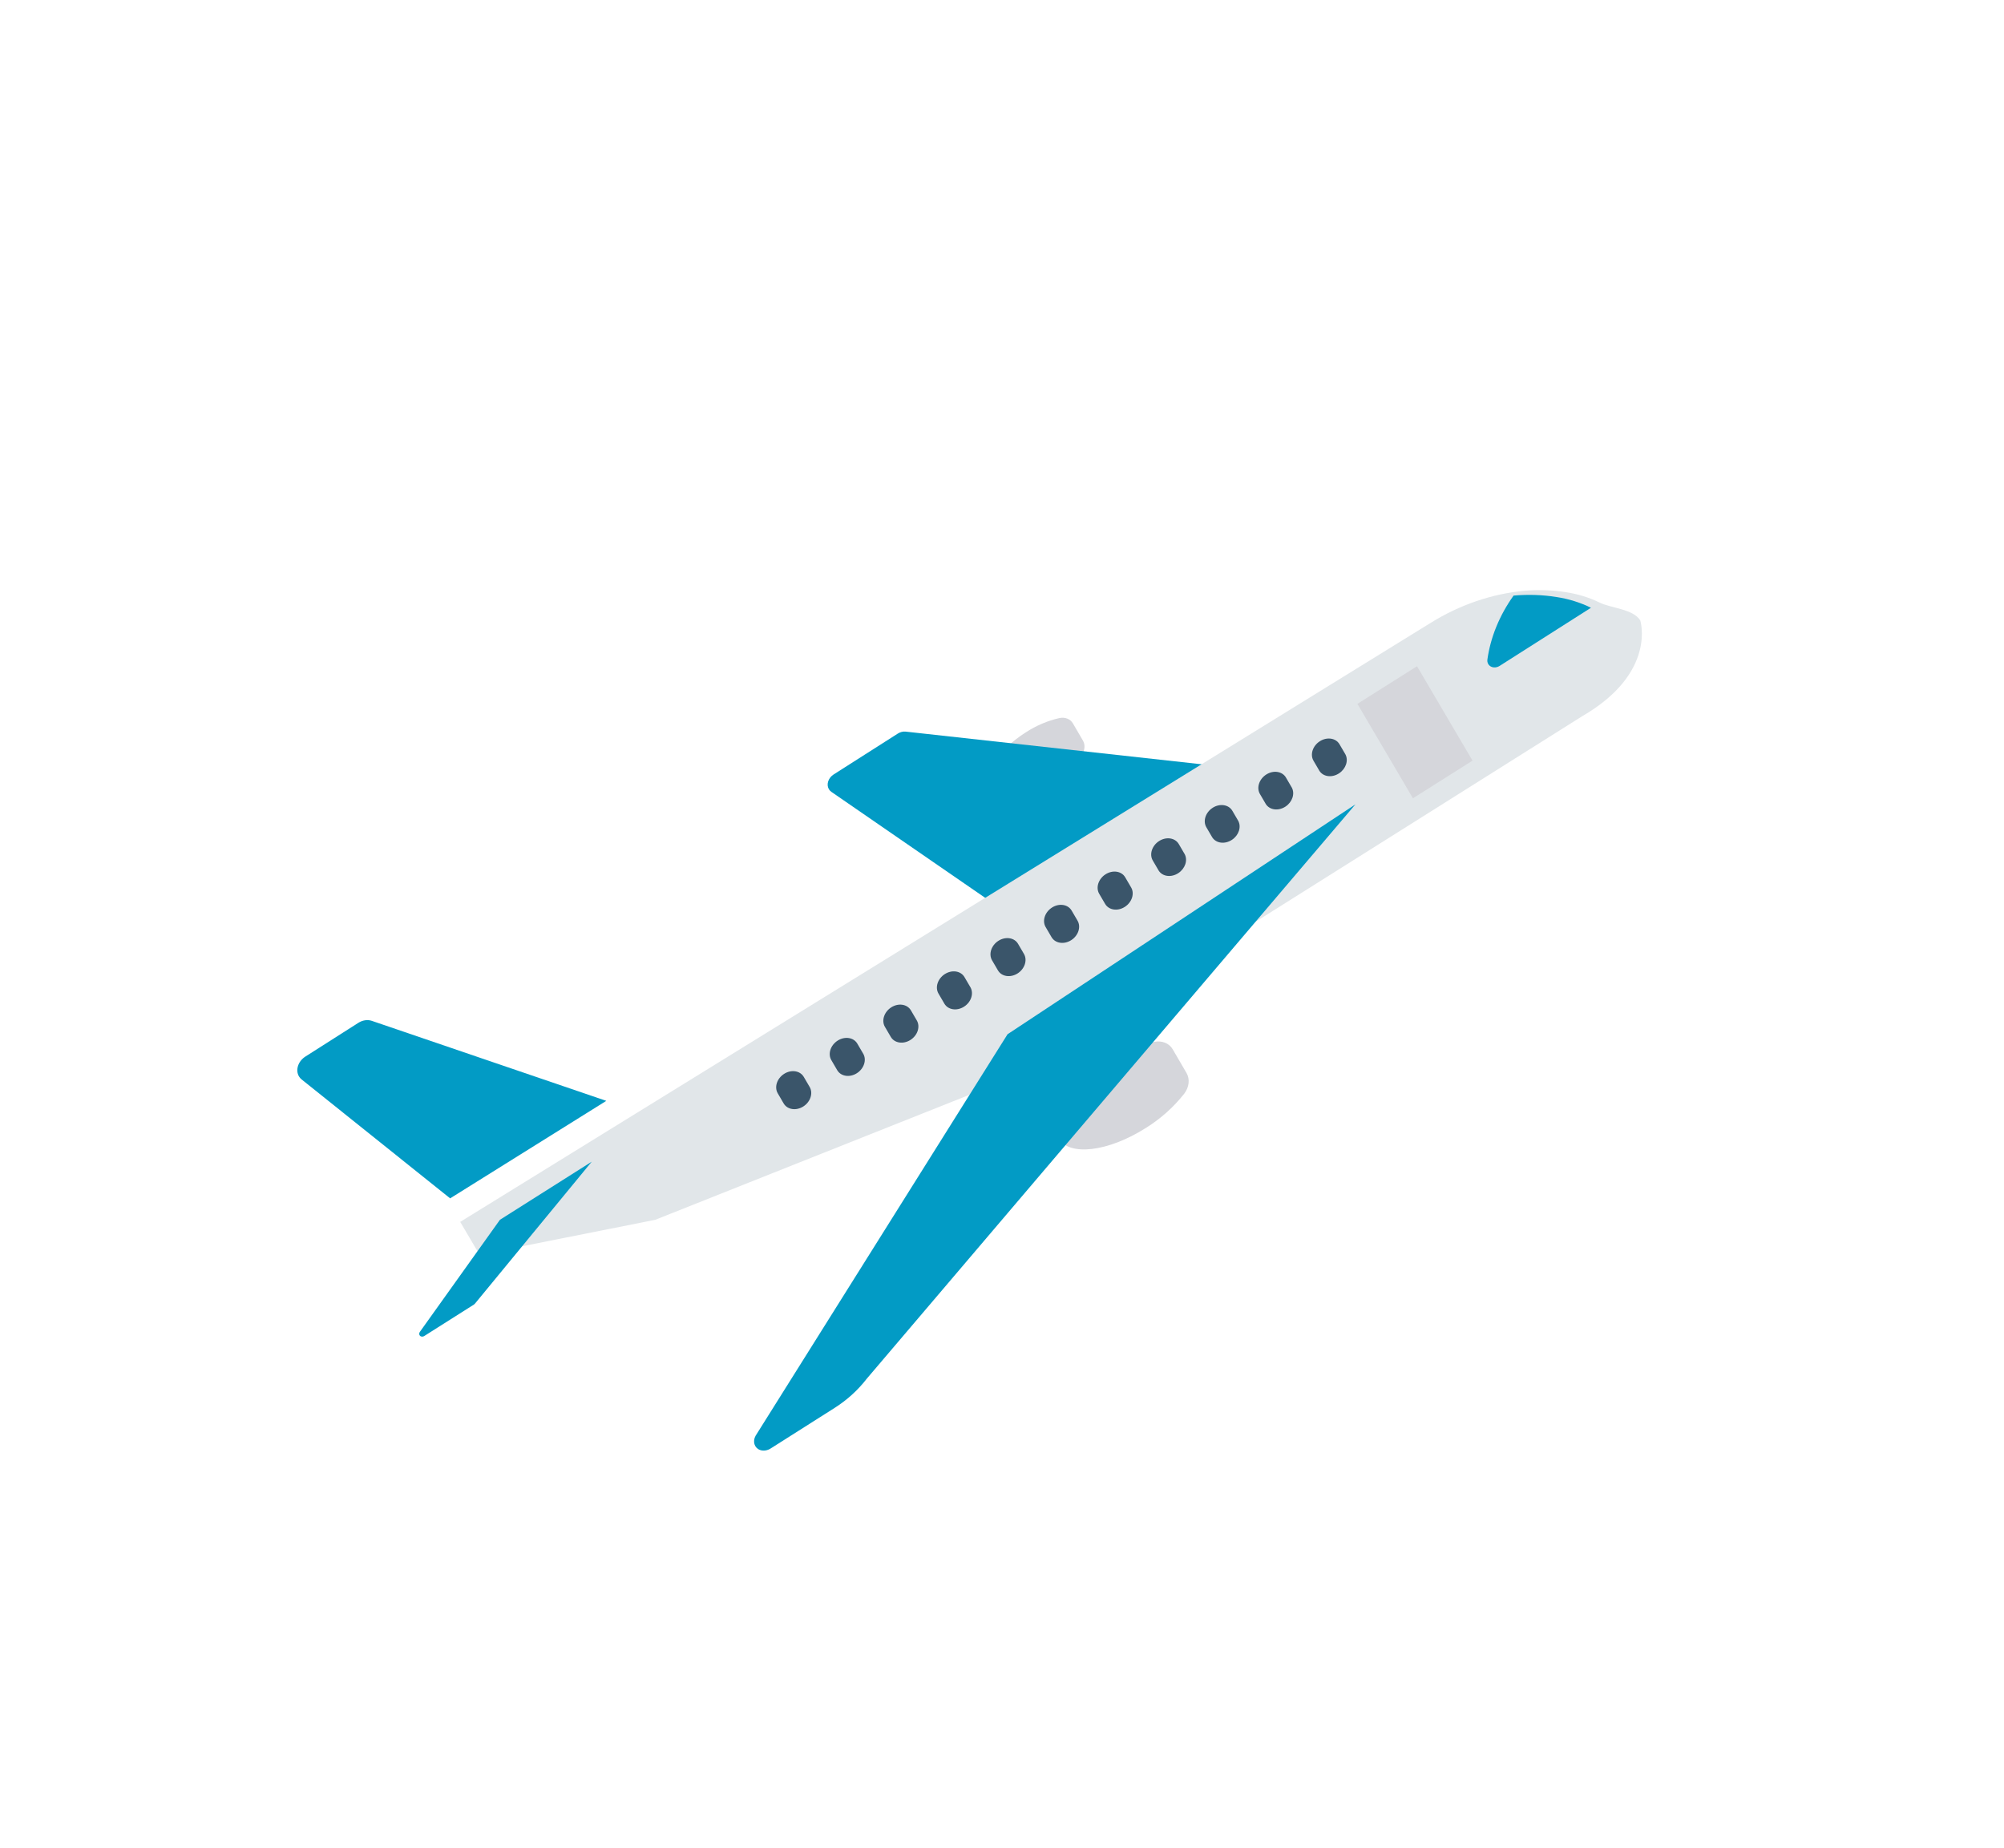
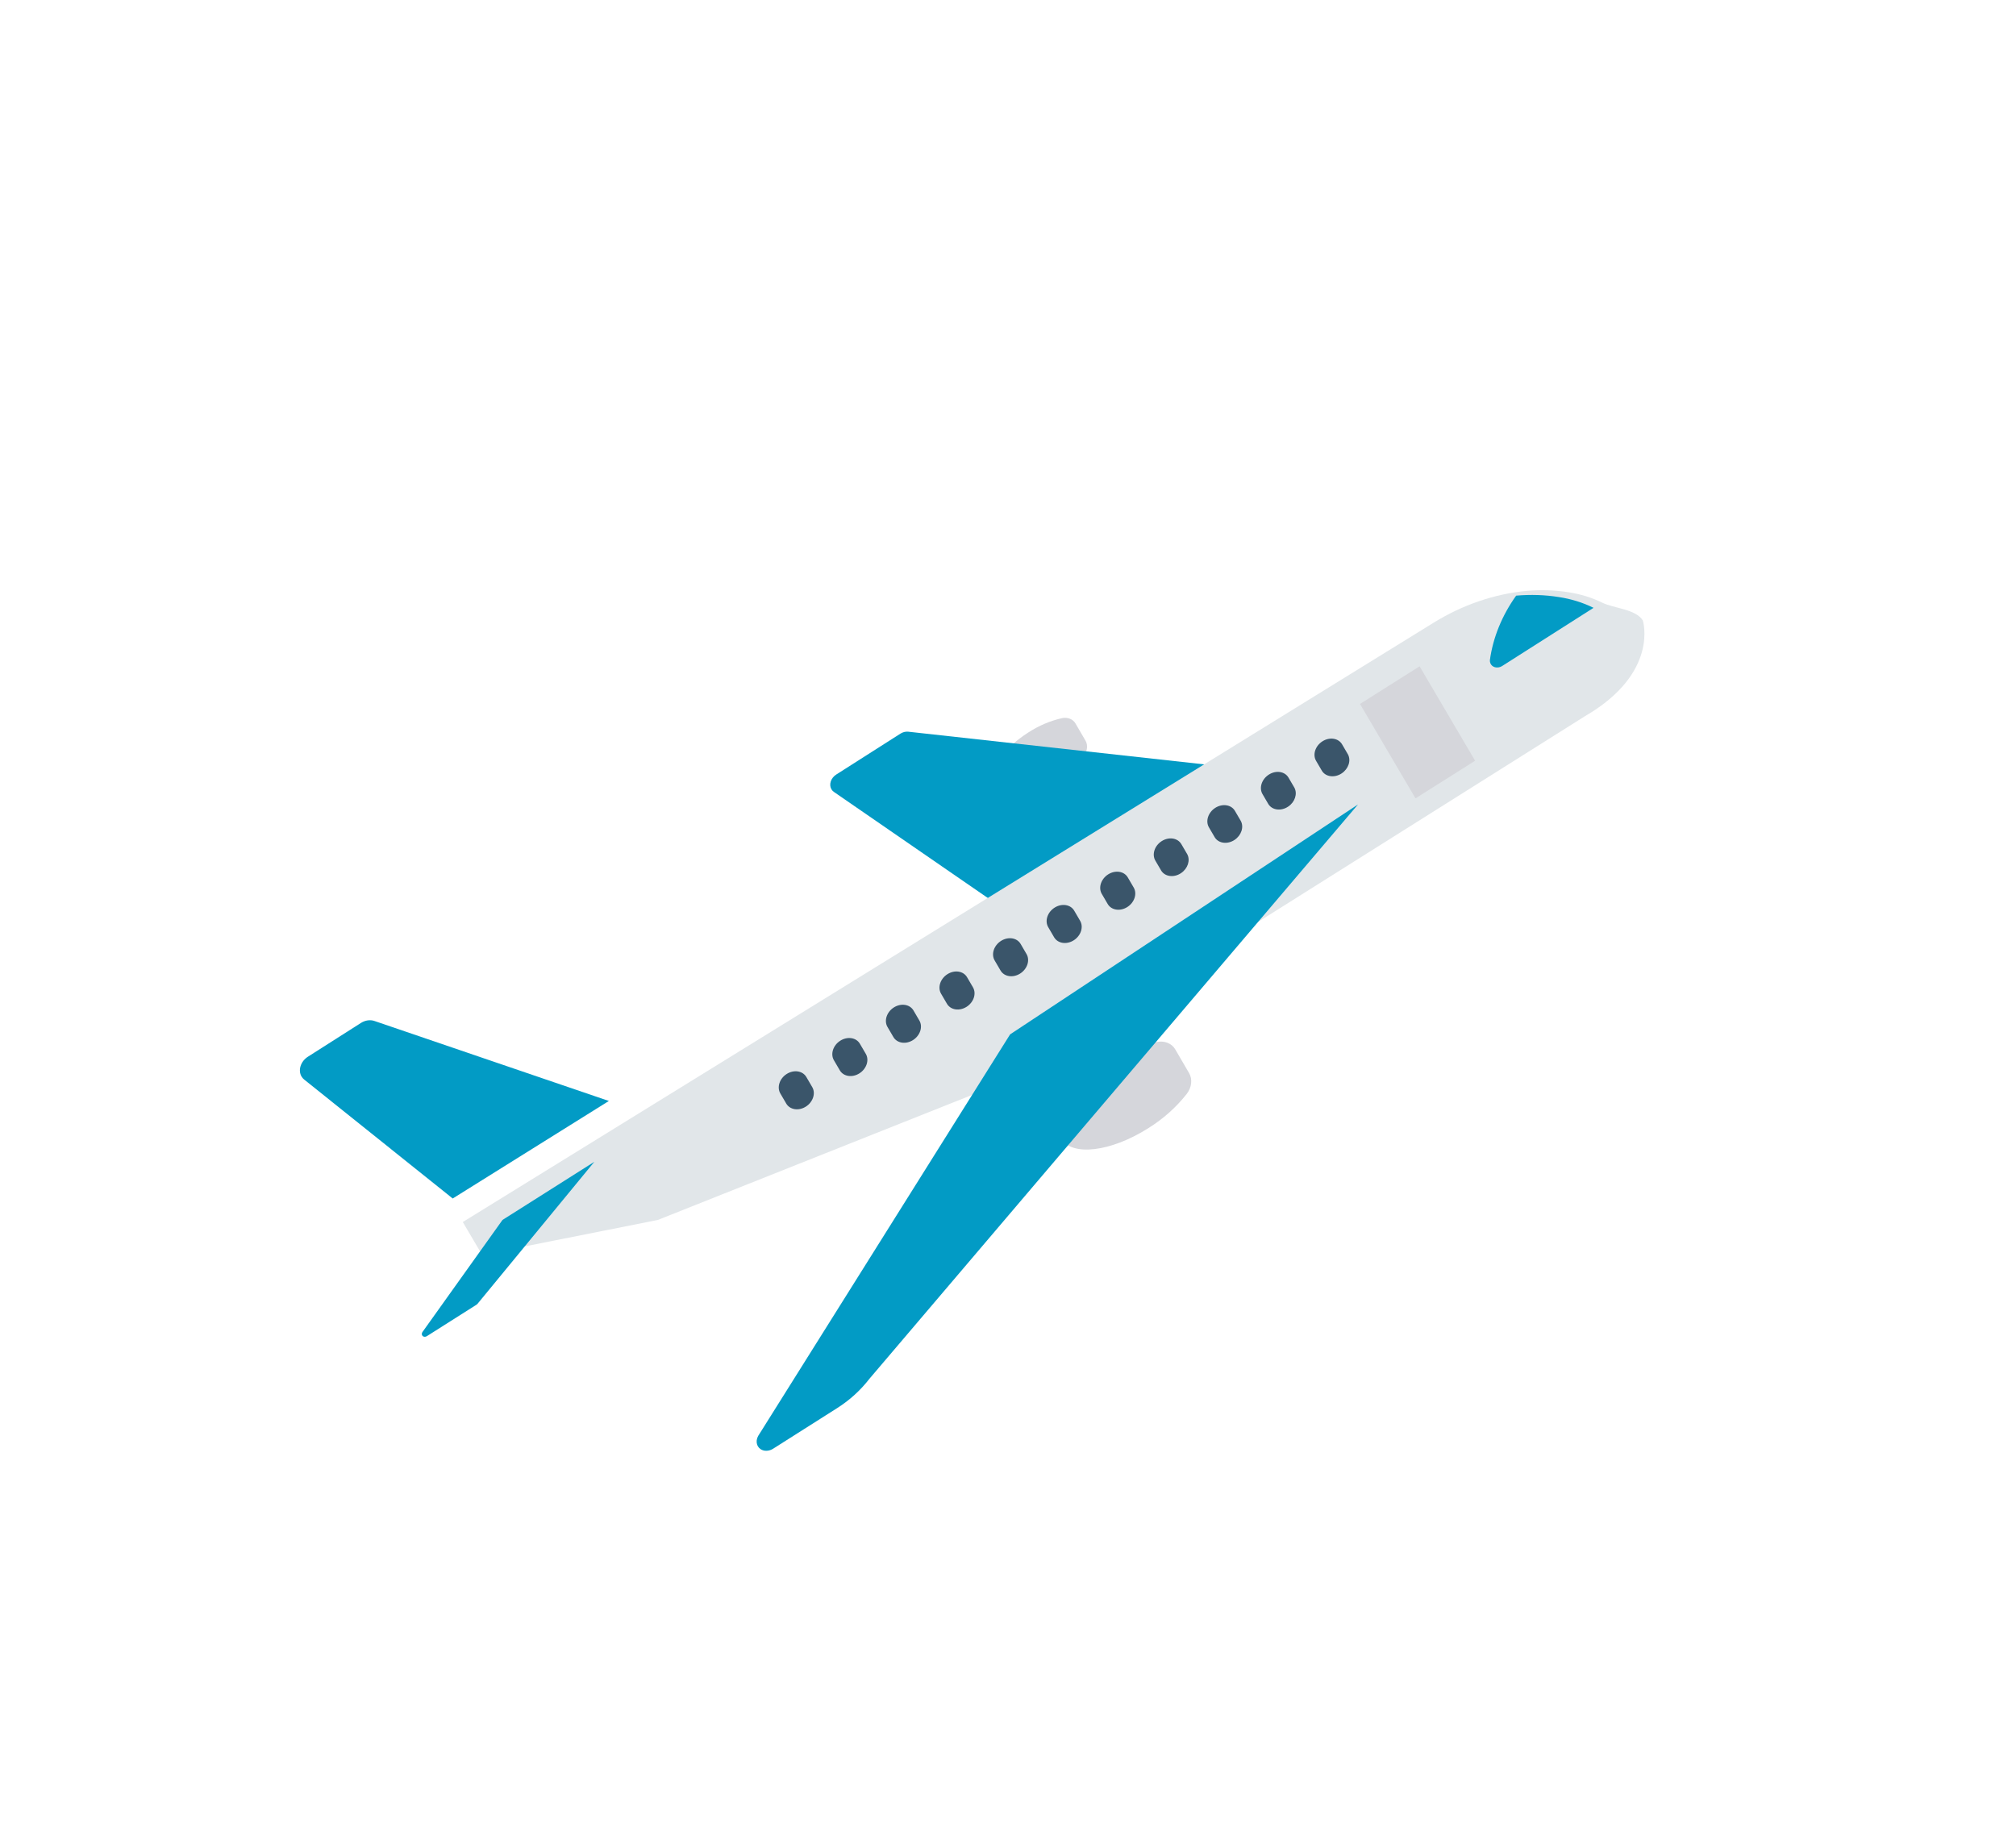
- <svg xmlns="http://www.w3.org/2000/svg" width="167" height="154" viewBox="0 0 167 154" fill="none">
-   <path d="M96.174 86.847C94.816 87.151 93.493 87.715 92.287 88.502C89.147 90.504 87.319 93.36 88.206 94.883C89.093 96.405 92.358 96.015 95.499 94.014C96.721 93.254 97.806 92.284 98.688 91.162C99.098 90.62 99.171 89.944 98.876 89.439L97.724 87.462C97.431 86.955 96.823 86.715 96.174 86.847Z" fill="#D5D6DB" />
-   <path d="M88.287 59.854C87.302 60.075 86.343 60.484 85.469 61.055C83.192 62.505 81.866 64.577 82.509 65.68C83.151 66.782 85.52 66.5 87.796 65.049C88.682 64.498 89.469 63.794 90.109 62.98C90.406 62.587 90.459 62.098 90.245 61.732L89.41 60.3C89.198 59.933 88.757 59.758 88.287 59.854Z" fill="#D5D6DB" />
-   <path d="M75.473 60.984C75.254 60.96 75.02 61.019 74.817 61.148L69.469 64.556C69.022 64.84 68.843 65.388 69.07 65.779C69.122 65.869 69.193 65.945 69.279 66.004L82.461 75.089L100.294 63.724L75.473 60.984Z" fill="#029BC5" />
-   <path d="M131.85 59.7L83.318 90.252L54.605 101.677L39.962 104.588L38.351 101.851L119.246 51.904C121.657 50.41 124.343 49.492 127.032 49.245C128.209 49.143 129.372 49.182 130.493 49.361C131.487 49.512 132.43 49.802 133.294 50.224C134.258 50.703 136.092 50.758 136.687 51.711C136.689 51.709 138.091 56.084 131.85 59.7Z" fill="#E1E6E9" />
-   <path d="M83.962 86.21L62.966 119.679C62.704 120.15 62.86 120.676 63.313 120.855C63.592 120.965 63.933 120.922 64.219 120.74L69.563 117.35C70.591 116.697 71.501 115.869 72.237 114.915L112.954 67.046L83.962 86.21Z" fill="#029BC5" />
-   <path d="M30.982 85.092C30.632 84.972 30.215 85.034 29.863 85.258L25.446 88.072C24.844 88.455 24.604 89.191 24.91 89.717C24.968 89.817 25.044 89.905 25.134 89.977L37.511 99.89L50.524 91.762L30.982 85.092Z" fill="#029BC5" />
-   <path d="M41.66 101.677L34.998 111.006C34.9 111.14 34.923 111.308 35.049 111.382C35.14 111.435 35.264 111.425 35.365 111.358L39.493 108.742C39.525 108.721 39.554 108.696 39.578 108.667L49.312 96.832L41.66 101.677Z" fill="#029BC5" />
-   <path d="M129.697 49.763C128.542 49.578 127.345 49.538 126.132 49.645C124.951 51.296 124.196 53.151 123.943 55.024C123.924 55.4 124.228 55.671 124.62 55.629C124.743 55.616 124.864 55.573 124.973 55.504L132.581 50.66C131.692 50.221 130.72 49.919 129.697 49.763Z" fill="#029BC5" />
-   <path d="M113.117 58.671L118.084 55.534L122.711 63.403L117.744 66.54L113.117 58.671Z" fill="#D5D6DB" />
-   <path d="M109.992 61.783C109.393 62.163 109.154 62.891 109.458 63.411L109.95 64.253C110.274 64.76 111.013 64.849 111.602 64.452C112.162 64.074 112.387 63.387 112.117 62.88L111.625 62.038C111.321 61.519 110.59 61.405 109.992 61.783Z" fill="#3A556A" />
-   <path d="M105.528 64.556C104.929 64.935 104.69 65.664 104.994 66.184L105.486 67.025C105.81 67.532 106.549 67.621 107.137 67.224C107.697 66.847 107.923 66.16 107.653 65.653L107.161 64.811C106.857 64.292 106.126 64.177 105.528 64.556Z" fill="#3A556A" />
-   <path d="M101.062 67.329C100.464 67.709 100.225 68.437 100.529 68.956L101.021 69.798C101.345 70.305 102.084 70.394 102.673 69.997C103.233 69.619 103.458 68.932 103.188 68.425L102.696 67.583C102.392 67.064 101.66 66.95 101.062 67.329Z" fill="#3A556A" />
-   <path d="M96.597 70.102C95.999 70.481 95.761 71.209 96.065 71.728L96.557 72.57C96.881 73.077 97.62 73.166 98.208 72.769C98.768 72.391 98.994 71.705 98.724 71.198L98.232 70.356C97.927 69.836 97.196 69.722 96.597 70.102Z" fill="#3A556A" />
-   <path d="M92.133 72.874C91.535 73.254 91.297 73.982 91.6 74.502L92.093 75.344C92.397 75.864 93.128 75.977 93.726 75.598C94.325 75.219 94.564 74.491 94.26 73.972L93.767 73.129C93.464 72.61 92.733 72.495 92.135 72.874C92.134 72.874 92.134 72.874 92.133 72.874Z" fill="#3A556A" />
-   <path d="M87.669 75.647C87.071 76.027 86.832 76.755 87.136 77.274L87.629 78.117C87.932 78.636 88.664 78.75 89.262 78.371C89.86 77.992 90.099 77.263 89.796 76.744L89.303 75.902C89 75.382 88.269 75.268 87.67 75.646C87.67 75.646 87.669 75.647 87.669 75.647Z" fill="#3A556A" />
-   <path d="M83.204 78.419C82.606 78.799 82.368 79.527 82.671 80.047L83.164 80.889C83.469 81.408 84.2 81.52 84.798 81.141C85.394 80.762 85.633 80.035 85.331 79.517L84.838 78.674C84.534 78.155 83.803 78.041 83.204 78.419Z" fill="#3A556A" />
-   <path d="M78.74 81.192C78.142 81.572 77.903 82.3 78.207 82.819L78.699 83.662C79.004 84.18 79.736 84.293 80.333 83.913C80.93 83.535 81.168 82.808 80.866 82.289L80.373 81.447C80.07 80.927 79.339 80.813 78.74 81.192Z" fill="#3A556A" />
-   <path d="M74.276 83.964C73.677 84.344 73.439 85.072 73.743 85.592L74.235 86.434C74.54 86.953 75.271 87.065 75.869 86.686C76.466 86.307 76.704 85.58 76.402 85.062L75.909 84.219C75.605 83.7 74.874 83.586 74.276 83.964Z" fill="#3A556A" />
-   <path d="M69.81 86.737C69.211 87.116 68.972 87.845 69.276 88.364L69.277 88.365L69.769 89.207C70.074 89.726 70.805 89.839 71.403 89.459C72 89.08 72.238 88.354 71.936 87.835L71.443 86.993C71.14 86.473 70.409 86.359 69.81 86.737Z" fill="#3A556A" />
-   <path d="M65.347 89.509C64.748 89.888 64.509 90.616 64.813 91.135L64.814 91.137L65.306 91.979C65.611 92.498 66.342 92.61 66.94 92.231C67.537 91.852 67.775 91.125 67.473 90.607L66.98 89.764C66.676 89.245 65.945 89.131 65.347 89.509Z" fill="#3A556A" />
+ <svg xmlns="http://www.w3.org/2000/svg" width="168" height="154" viewBox="0 0 168 154" fill="none">
+   <path d="M96.389 86.847C95.031 87.151 93.708 87.715 92.502 88.502C89.361 90.504 87.534 93.36 88.421 94.883C89.308 96.405 92.573 96.015 95.714 94.014C96.936 93.254 98.021 92.284 98.903 91.162C99.312 90.62 99.386 89.944 99.091 89.439L97.939 87.462C97.645 86.955 97.037 86.715 96.389 86.847Z" fill="#D5D6DB" />
+   <path d="M88.502 59.854C87.517 60.075 86.558 60.484 85.683 61.055C83.407 62.505 82.081 64.577 82.723 65.68C83.366 66.782 85.734 66.5 88.011 65.049C88.897 64.498 89.684 63.794 90.324 62.98C90.62 62.587 90.673 62.098 90.459 61.732L89.625 60.3C89.413 59.933 88.972 59.758 88.502 59.854Z" fill="#D5D6DB" />
+   <path d="M75.688 60.984C75.469 60.96 75.235 61.019 75.032 61.148L69.684 64.556C69.237 64.84 69.058 65.388 69.284 65.779C69.336 65.869 69.407 65.945 69.494 66.004L82.675 75.089L100.509 63.724L75.688 60.984Z" fill="#029BC5" />
+   <path d="M132.065 59.7L83.533 90.252L54.82 101.677L40.177 104.588L38.566 101.851L119.461 51.904C121.872 50.41 124.558 49.492 127.246 49.245C128.424 49.143 129.587 49.182 130.708 49.361C131.702 49.512 132.645 49.802 133.508 50.224C134.472 50.703 136.307 50.758 136.901 51.711C136.903 51.709 138.305 56.084 132.065 59.7Z" fill="#E1E6E9" />
+   <path d="M84.176 86.21L63.181 119.679C62.919 120.15 63.074 120.676 63.528 120.855C63.807 120.965 64.148 120.922 64.434 120.74L69.778 117.35C70.806 116.697 71.716 115.869 72.452 114.915L113.169 67.046L84.176 86.21Z" fill="#029BC5" />
+   <path d="M31.197 85.092C30.846 84.972 30.43 85.034 30.078 85.258L25.66 88.072C25.058 88.455 24.819 89.191 25.124 89.717C25.183 89.817 25.258 89.905 25.349 89.977L37.726 99.89L50.739 91.761L31.197 85.092Z" fill="#029BC5" />
+   <path d="M41.874 101.677L35.213 111.006C35.115 111.14 35.138 111.308 35.264 111.382C35.355 111.435 35.479 111.425 35.58 111.358L39.708 108.742C39.74 108.721 39.769 108.696 39.793 108.667L49.527 96.832L41.874 101.677Z" fill="#029BC5" />
+   <path d="M129.911 49.763C128.757 49.578 127.559 49.538 126.346 49.645C125.165 51.296 124.411 53.151 124.157 55.024C124.139 55.4 124.442 55.671 124.835 55.629C124.957 55.616 125.079 55.573 125.188 55.504L132.796 50.66C131.906 50.221 130.935 49.919 129.911 49.763Z" fill="#029BC5" />
+   <path d="M113.332 58.671L118.299 55.534L122.926 63.403L117.959 66.54L113.332 58.671Z" fill="#D5D6DB" />
+   <path d="M110.207 61.783C109.608 62.163 109.369 62.891 109.673 63.411L110.165 64.253C110.489 64.76 111.228 64.849 111.816 64.452C112.376 64.074 112.602 63.387 112.332 62.88L111.84 62.038C111.536 61.519 110.805 61.405 110.207 61.783Z" fill="#3A556A" />
+   <path d="M105.742 64.556C105.144 64.935 104.904 65.664 105.208 66.183L105.701 67.025C106.025 67.532 106.764 67.621 107.352 67.224C107.912 66.847 108.137 66.16 107.868 65.653L107.375 64.811C107.071 64.292 106.341 64.177 105.742 64.556Z" fill="#3A556A" />
+   <path d="M101.276 67.329C100.679 67.709 100.44 68.437 100.744 68.956L101.236 69.798C101.56 70.304 102.299 70.394 102.887 69.997C103.447 69.619 103.673 68.932 103.403 68.425L102.911 67.583C102.607 67.064 101.875 66.95 101.276 67.329Z" fill="#3A556A" />
+   <path d="M96.812 70.102C96.214 70.481 95.976 71.209 96.279 71.728L96.772 72.57C97.096 73.077 97.835 73.166 98.423 72.769C98.983 72.391 99.208 71.705 98.939 71.198L98.446 70.356C98.142 69.836 97.411 69.722 96.812 70.102Z" fill="#3A556A" />
+   <path d="M92.348 72.874C91.75 73.254 91.511 73.982 91.815 74.502L92.308 75.344C92.611 75.863 93.343 75.977 93.941 75.598C94.539 75.219 94.778 74.491 94.475 73.972L93.982 73.129C93.679 72.61 92.948 72.495 92.349 72.874C92.349 72.874 92.349 72.874 92.348 72.874Z" fill="#3A556A" />
+   <path d="M87.884 75.647C87.285 76.026 87.047 76.755 87.351 77.274L87.843 78.117C88.147 78.636 88.878 78.75 89.477 78.371C90.075 77.992 90.314 77.263 90.01 76.744L89.518 75.902C89.215 75.382 88.484 75.268 87.885 75.646C87.885 75.646 87.884 75.647 87.884 75.647Z" fill="#3A556A" />
+   <path d="M83.419 78.419C82.821 78.799 82.582 79.527 82.886 80.047L83.379 80.889C83.683 81.408 84.415 81.52 85.013 81.141C85.609 80.762 85.848 80.035 85.545 79.517L85.053 78.674C84.749 78.155 84.018 78.041 83.419 78.419Z" fill="#3A556A" />
+   <path d="M78.954 81.192C78.356 81.572 78.118 82.3 78.422 82.819L78.914 83.662C79.219 84.18 79.95 84.293 80.548 83.913C81.145 83.535 81.383 82.808 81.081 82.289L80.588 81.447C80.285 80.927 79.553 80.813 78.954 81.192Z" fill="#3A556A" />
+   <path d="M74.49 83.964C73.892 84.344 73.653 85.072 73.957 85.592L74.45 86.434C74.754 86.953 75.486 87.065 76.084 86.686C76.68 86.307 76.919 85.58 76.617 85.062L76.124 84.219C75.82 83.7 75.089 83.586 74.49 83.964Z" fill="#3A556A" />
+   <path d="M70.025 86.737C69.426 87.116 69.187 87.845 69.491 88.364L69.492 88.365L69.984 89.207C70.288 89.726 71.02 89.839 71.618 89.459C72.215 89.08 72.453 88.354 72.151 87.835L71.658 86.993C71.355 86.473 70.623 86.359 70.025 86.737Z" fill="#3A556A" />
+   <path d="M65.561 89.509C64.963 89.888 64.724 90.616 65.028 91.135L65.028 91.137L65.521 91.979C65.825 92.498 66.557 92.61 67.155 92.231C67.751 91.852 67.99 91.125 67.688 90.607L67.195 89.764C66.891 89.245 66.16 89.131 65.561 89.509Z" fill="#3A556A" />
</svg>
